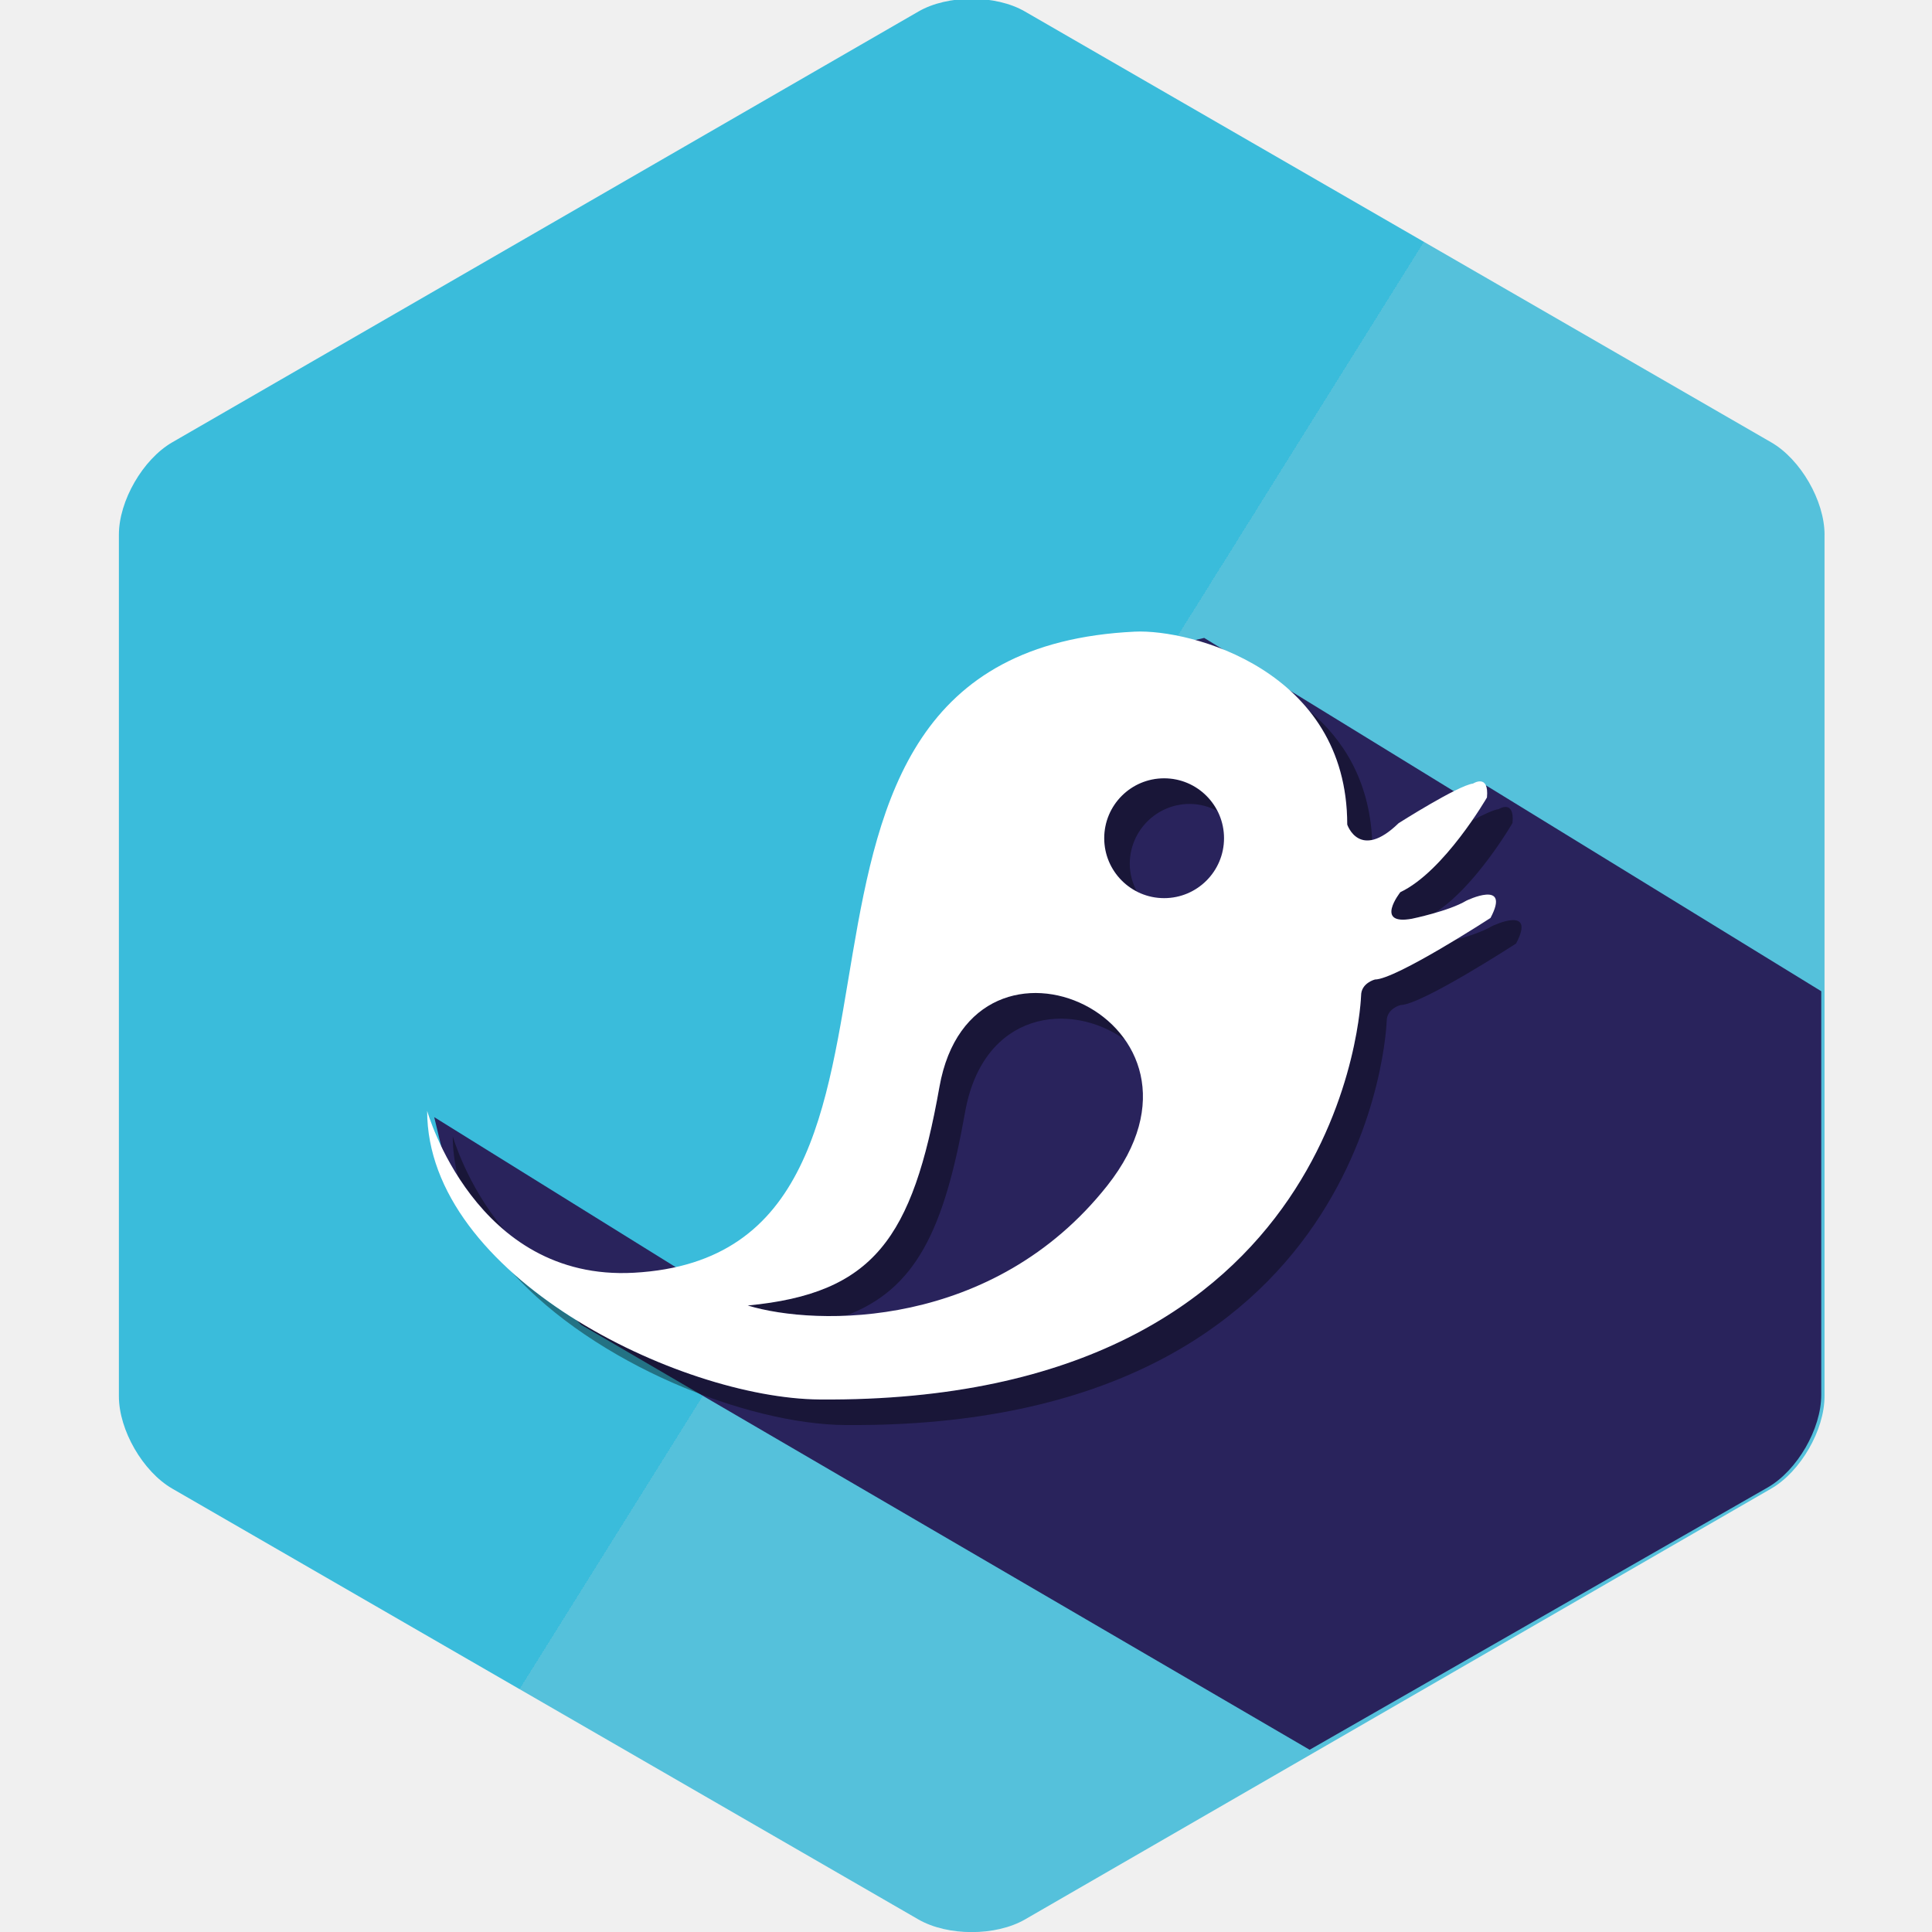
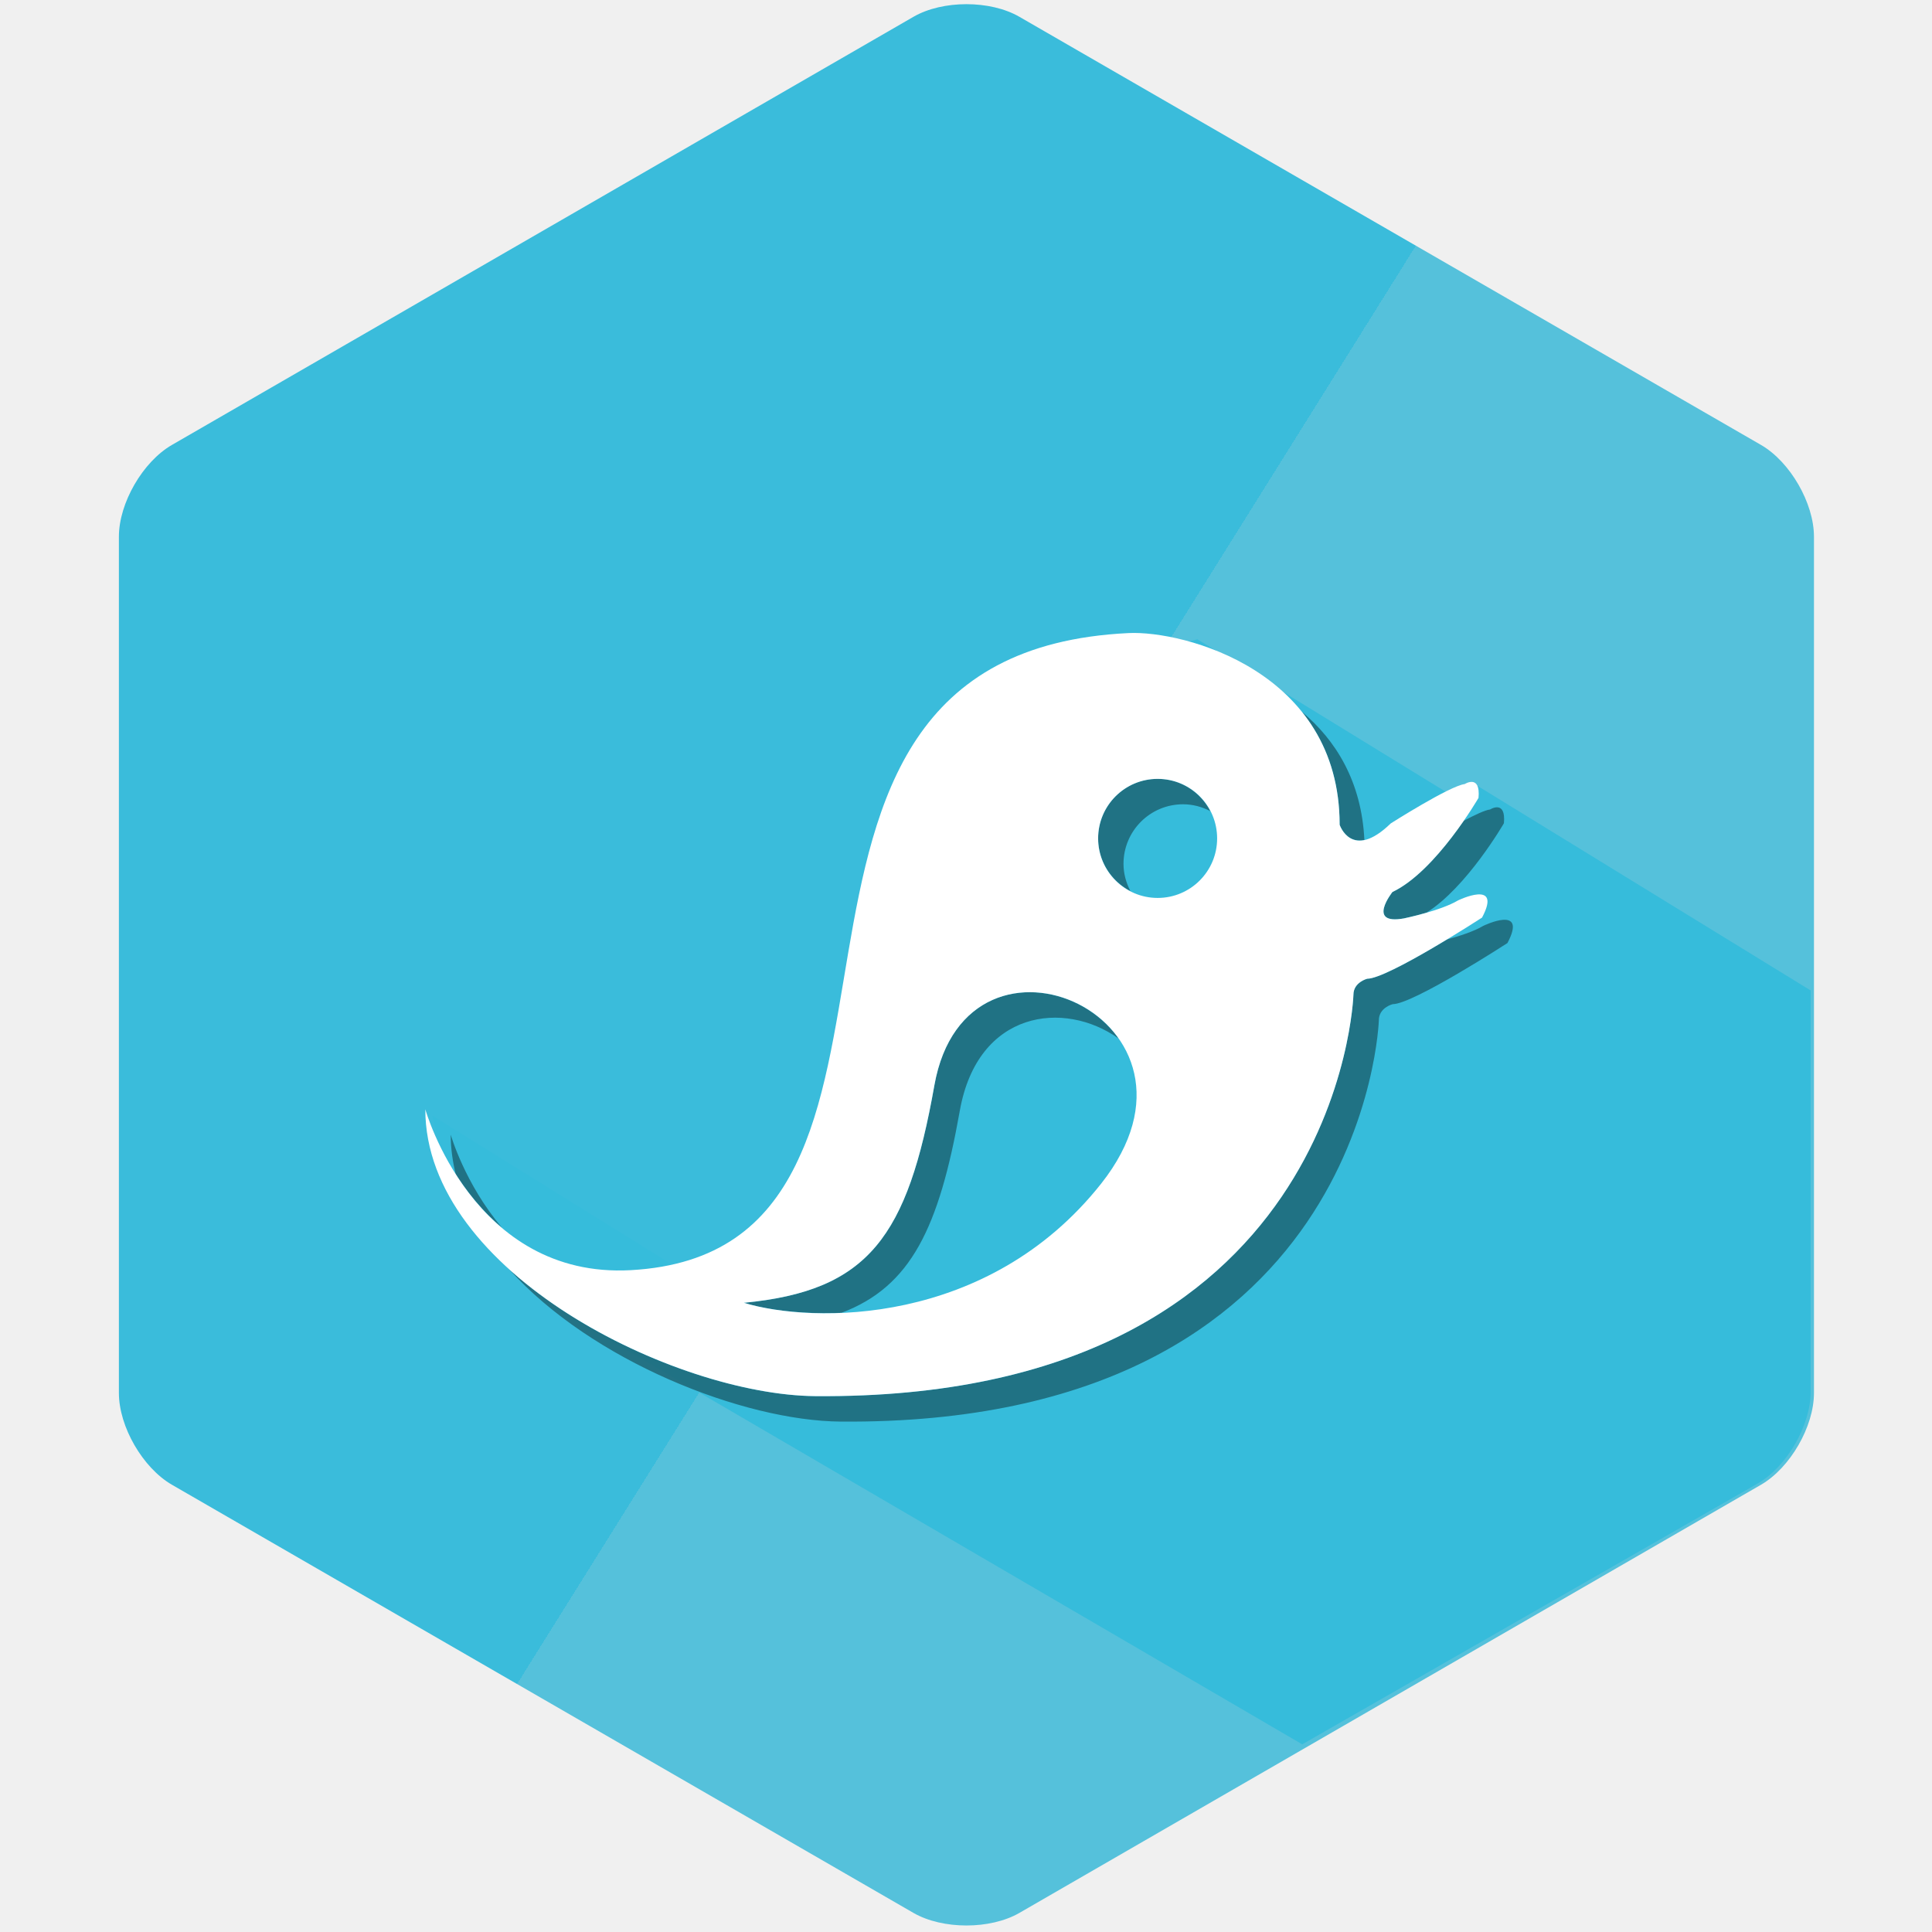
<svg xmlns="http://www.w3.org/2000/svg" version="1.1" id="Layer_1" x="0px" y="0px" width="65px" height="65px" viewBox="0 0 65 65" enable-background="new 0 0 65 65" xml:space="preserve">
  <g id="bird_1_">
-     <linearGradient id="SVGID_1_" gradientUnits="userSpaceOnUse" x1="5.127" y1="15.257" x2="60.259" y2="49.707">
+     <linearGradient id="SVGID_1_" gradientUnits="userSpaceOnUse" x1="5.121" y1="15.343" x2="59.91" y2="49.579">
      <stop offset="0.5" style="stop-color:#3ABCDB" />
      <stop offset="0.5" style="stop-color:#55C1DB" />
    </linearGradient>
-     <path fill="url(#SVGID_1_)" d="M61.385,17.989c0-1.14-0.807-2.537-1.793-3.106L34.484,0.388c-0.985-0.571-2.599-0.571-3.585,0   L5.794,14.882C4.809,15.452,4,16.849,4,17.989v28.987c0,1.141,0.809,2.536,1.794,3.106l25.105,14.496   c0.987,0.567,2.6,0.567,3.585,0l25.107-14.496c0.986-0.57,1.793-1.966,1.793-3.106V17.989z" />
-     <path fill="#29235C" d="M24.821,43.929l-10.212-6.344l0.645,2.688l4.301,4.3l24.506,14.296l15.421-8.831   c0.986-0.57,1.792-1.966,1.792-3.106V33.349l-11.274-6.922l-0.811,0.362l-8.675-5.327l-5.482,1.29L24.821,43.929z" />
-     <path opacity="0.4" fill-rule="evenodd" clip-rule="evenodd" fill="#010202" d="M44.047,23.914   c1.145,0.954,2.022,2.354,2.117,4.342c-0.62,0.13-0.837-0.514-0.837-0.514C45.327,26.115,44.813,24.864,44.047,23.914z    M47.113,30.016c0,0-0.892,1.126,0.39,0.894c0,0,0.345-0.072,0.755-0.191c1.371-0.853,2.628-3.029,2.628-3.029   c0.078-0.816-0.466-0.467-0.466-0.467c-0.171,0.02-0.516,0.184-0.896,0.385C48.978,28.4,48.054,29.57,47.113,30.016z    M39.166,26.186c-1.114,0-2.016,0.902-2.016,2.016c0,0.779,0.447,1.447,1.093,1.783c-0.145-0.278-0.233-0.589-0.233-0.922   c0-1.113,0.901-2.016,2.016-2.016c0.334,0,0.646,0.088,0.922,0.232C40.611,26.631,39.945,26.186,39.166,26.186z M16.966,41.378   c-1.261-1.488-1.733-3.146-1.733-3.146c0,0.453,0.062,0.896,0.167,1.329C15.79,40.176,16.305,40.817,16.966,41.378z M50.191,31.162   c-0.317,0.19-0.824,0.352-1.227,0.46c-0.985,0.595-2.289,1.332-2.704,1.332c0,0-0.467,0.117-0.467,0.543   c0,0-0.429,13.727-18.216,13.587c-2.991-0.024-7.468-1.681-10.362-4.292c2.792,3.104,7.914,5.126,11.222,5.152   c17.788,0.139,18.216-13.587,18.216-13.587c0-0.428,0.467-0.544,0.467-0.544c0.697,0,3.886-2.069,3.886-2.069   C51.706,30.424,50.191,31.162,50.191,31.162z M28.463,44.262c2.353-0.889,3.302-2.883,4.004-6.836   c0.606-3.419,3.549-3.753,5.373-2.451c-1.54-2.185-5.517-2.448-6.233,1.593c-0.906,5.106-2.217,6.951-6.45,7.354   C25.926,44.157,27.102,44.318,28.463,44.262z" />
-     <path fill-rule="evenodd" clip-rule="evenodd" fill="#FFFFFF" d="M49.332,30.303c-0.582,0.35-1.829,0.607-1.829,0.607   c-1.281,0.232-0.39-0.894-0.39-0.894c1.477-0.699,2.914-3.186,2.914-3.186c0.076-0.816-0.468-0.468-0.468-0.468   c-0.505,0.062-2.504,1.333-2.504,1.333c-1.32,1.282-1.729,0.046-1.729,0.046c0-5.205-5.278-6.579-7.146-6.49   c-14.704,0.703-4.982,20.912-16.851,21.569c-5.345,0.296-6.958-5.447-6.958-5.447c0,5.543,8.466,9.674,13.205,9.711   c17.788,0.14,18.216-13.587,18.216-13.587c0-0.427,0.467-0.543,0.467-0.543c0.697,0,3.887-2.07,3.887-2.07   C50.847,29.565,49.332,30.303,49.332,30.303z M37.251,39.892c-3.83,4.838-9.776,4.737-12.095,4.03   c4.233-0.403,5.544-2.248,6.45-7.354C32.715,30.318,41.631,34.358,37.251,39.892z M39.166,30.217c-1.114,0-2.016-0.903-2.016-2.016   c0-1.113,0.901-2.016,2.016-2.016c1.113,0,2.015,0.902,2.015,2.016C41.181,29.314,40.279,30.217,39.166,30.217z" />
+     <path fill="url(#SVGID_1_)" d="M61.029,18.058c0-1.134-0.803-2.522-1.781-3.088L34.296,0.565c-0.979-0.566-2.583-0.566-3.563,0   L5.783,14.97C4.804,15.536,4,16.924,4,18.058v28.807c0,1.134,0.804,2.52,1.783,3.087l24.95,14.406c0.981,0.564,2.584,0.564,3.563,0   l24.952-14.406c0.979-0.567,1.781-1.953,1.781-3.087V18.058z" />
+     <path fill="#36BCDB" d="M24.691,43.836l-10.148-6.302l0.641,2.671l4.273,4.271l24.355,14.21l15.325-8.776   c0.98-0.566,1.781-1.954,1.781-3.088V33.323l-11.204-6.88l-0.807,0.359l-8.62-5.292l-5.448,1.281L24.691,43.836z" />
+     <path opacity="0.4" fill-rule="evenodd" clip-rule="evenodd" fill="#010202" d="M43.799,23.946c1.137,0.948,2.01,2.34,2.104,4.315   c-0.617,0.129-0.833-0.511-0.833-0.511C45.07,26.134,44.56,24.891,43.799,23.946z M46.847,30.01c0,0-0.888,1.119,0.387,0.889   c0,0,0.343-0.072,0.751-0.19c1.362-0.847,2.612-3.011,2.612-3.011c0.076-0.811-0.464-0.464-0.464-0.464   c-0.17,0.02-0.514,0.183-0.891,0.383C48.699,28.405,47.781,29.568,46.847,30.01z M38.948,26.204c-1.106,0-2.003,0.896-2.003,2.003   c0,0.774,0.443,1.438,1.086,1.772c-0.144-0.277-0.232-0.586-0.232-0.917c0-1.106,0.896-2.003,2.003-2.003   c0.332,0,0.642,0.087,0.917,0.23C40.385,26.646,39.722,26.204,38.948,26.204z M16.886,41.301c-1.252-1.478-1.722-3.125-1.722-3.125   c0,0.452,0.062,0.891,0.166,1.321C15.716,40.106,16.229,40.747,16.886,41.301z M49.904,31.149   c-0.314,0.188-0.818,0.349-1.219,0.457c-0.979,0.591-2.273,1.323-2.688,1.323c0,0-0.464,0.116-0.464,0.54   c0,0-0.425,13.643-18.103,13.503c-2.973-0.023-7.422-1.669-10.297-4.266c2.775,3.086,7.864,5.095,11.152,5.122   C45.964,47.966,46.39,34.325,46.39,34.325c0-0.425,0.465-0.541,0.465-0.541c0.692,0,3.861-2.056,3.861-2.056   C51.411,30.416,49.904,31.149,49.904,31.149z M28.312,44.168c2.337-0.883,3.281-2.865,3.979-6.795   c0.602-3.396,3.526-3.729,5.339-2.435c-1.531-2.171-5.482-2.433-6.194,1.581c-0.901,5.076-2.203,6.91-6.41,7.312   C25.791,44.065,26.958,44.225,28.312,44.168z" />
+     <path fill-rule="evenodd" clip-rule="evenodd" fill="#FFFFFF" d="M49.051,30.295c-0.579,0.347-1.817,0.604-1.817,0.604   c-1.274,0.23-0.387-0.889-0.387-0.889c1.467-0.694,2.896-3.166,2.896-3.166c0.076-0.811-0.465-0.465-0.465-0.465   c-0.502,0.061-2.488,1.324-2.488,1.324c-1.313,1.274-1.719,0.046-1.719,0.046c0-5.173-5.245-6.539-7.101-6.45   c-14.613,0.699-4.951,20.781-16.746,21.434c-5.313,0.295-6.915-5.412-6.915-5.412c0,5.507,8.414,9.614,13.123,9.65   c17.678,0.14,18.103-13.503,18.103-13.503c0-0.424,0.464-0.54,0.464-0.54c0.693,0,3.863-2.057,3.863-2.057   C50.557,29.562,49.051,30.295,49.051,30.295z M37.045,39.825c-3.807,4.808-9.715,4.707-12.02,4.006   c4.208-0.401,5.509-2.235,6.41-7.312C32.537,30.31,41.398,34.326,37.045,39.825z M38.948,30.21c-1.106,0-2.003-0.898-2.003-2.003   c0-1.107,0.896-2.003,2.003-2.003s2.001,0.896,2.001,2.003C40.949,29.313,40.055,30.21,38.948,30.21z" />
  </g>
</svg>
